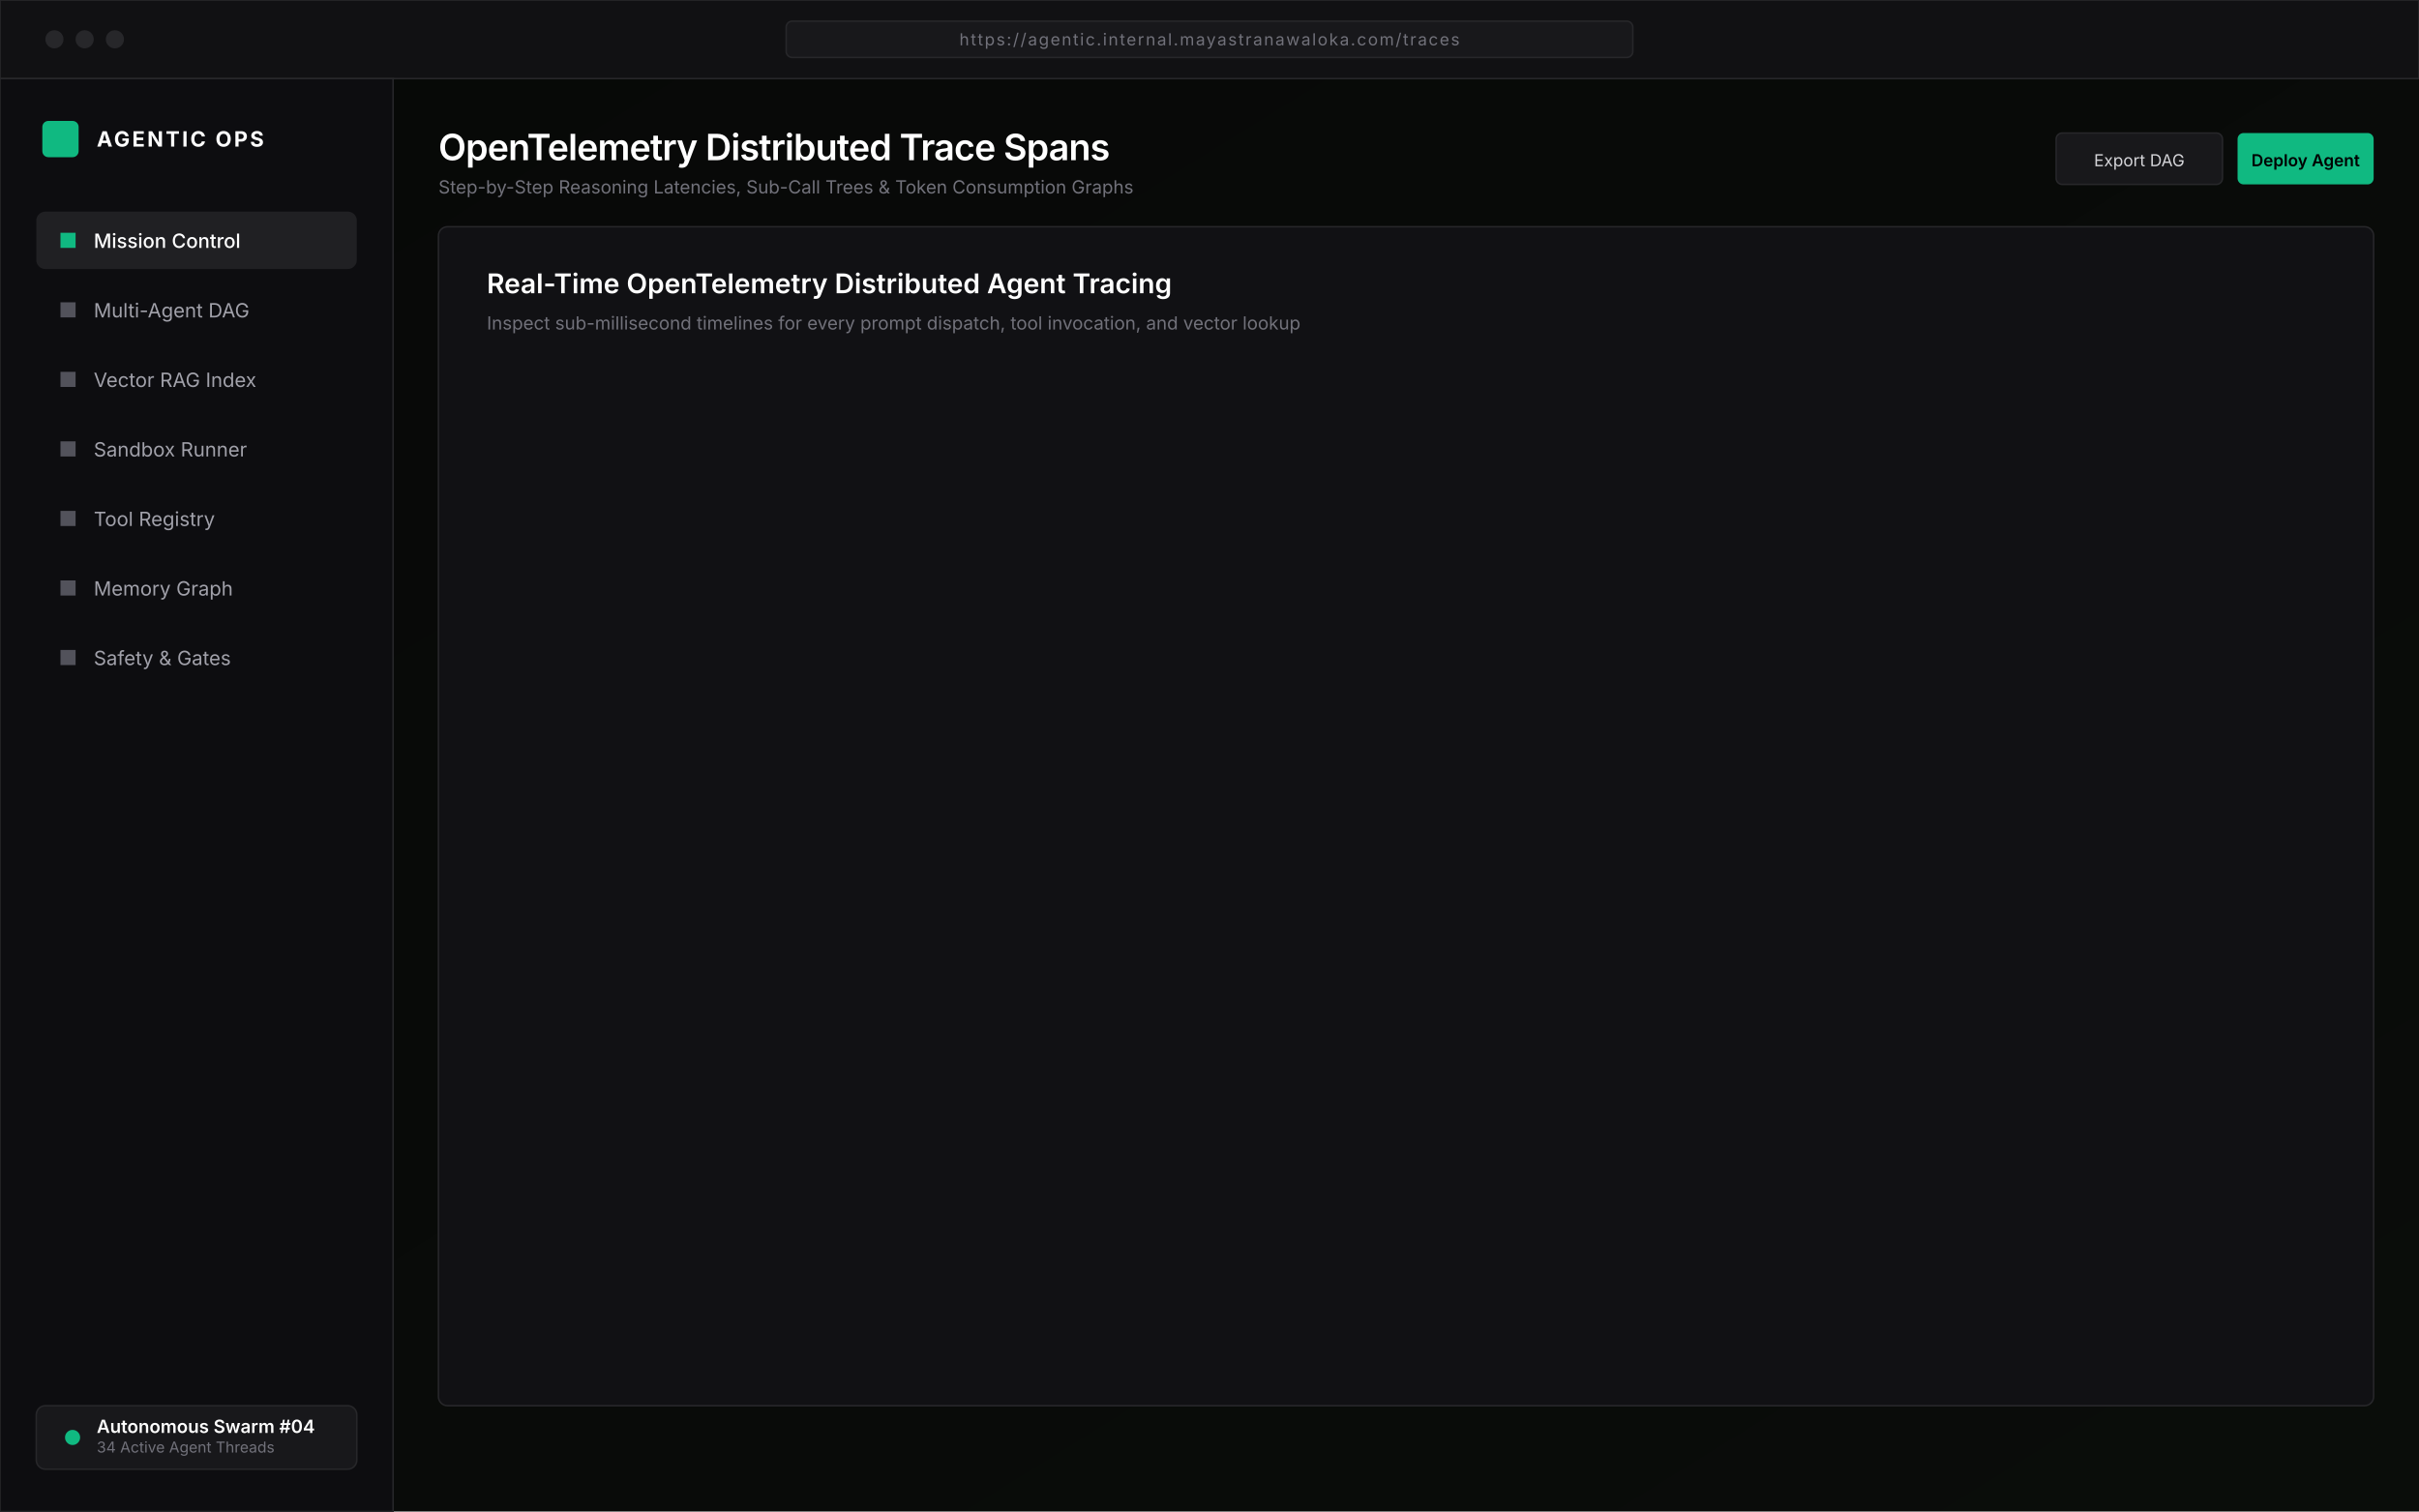
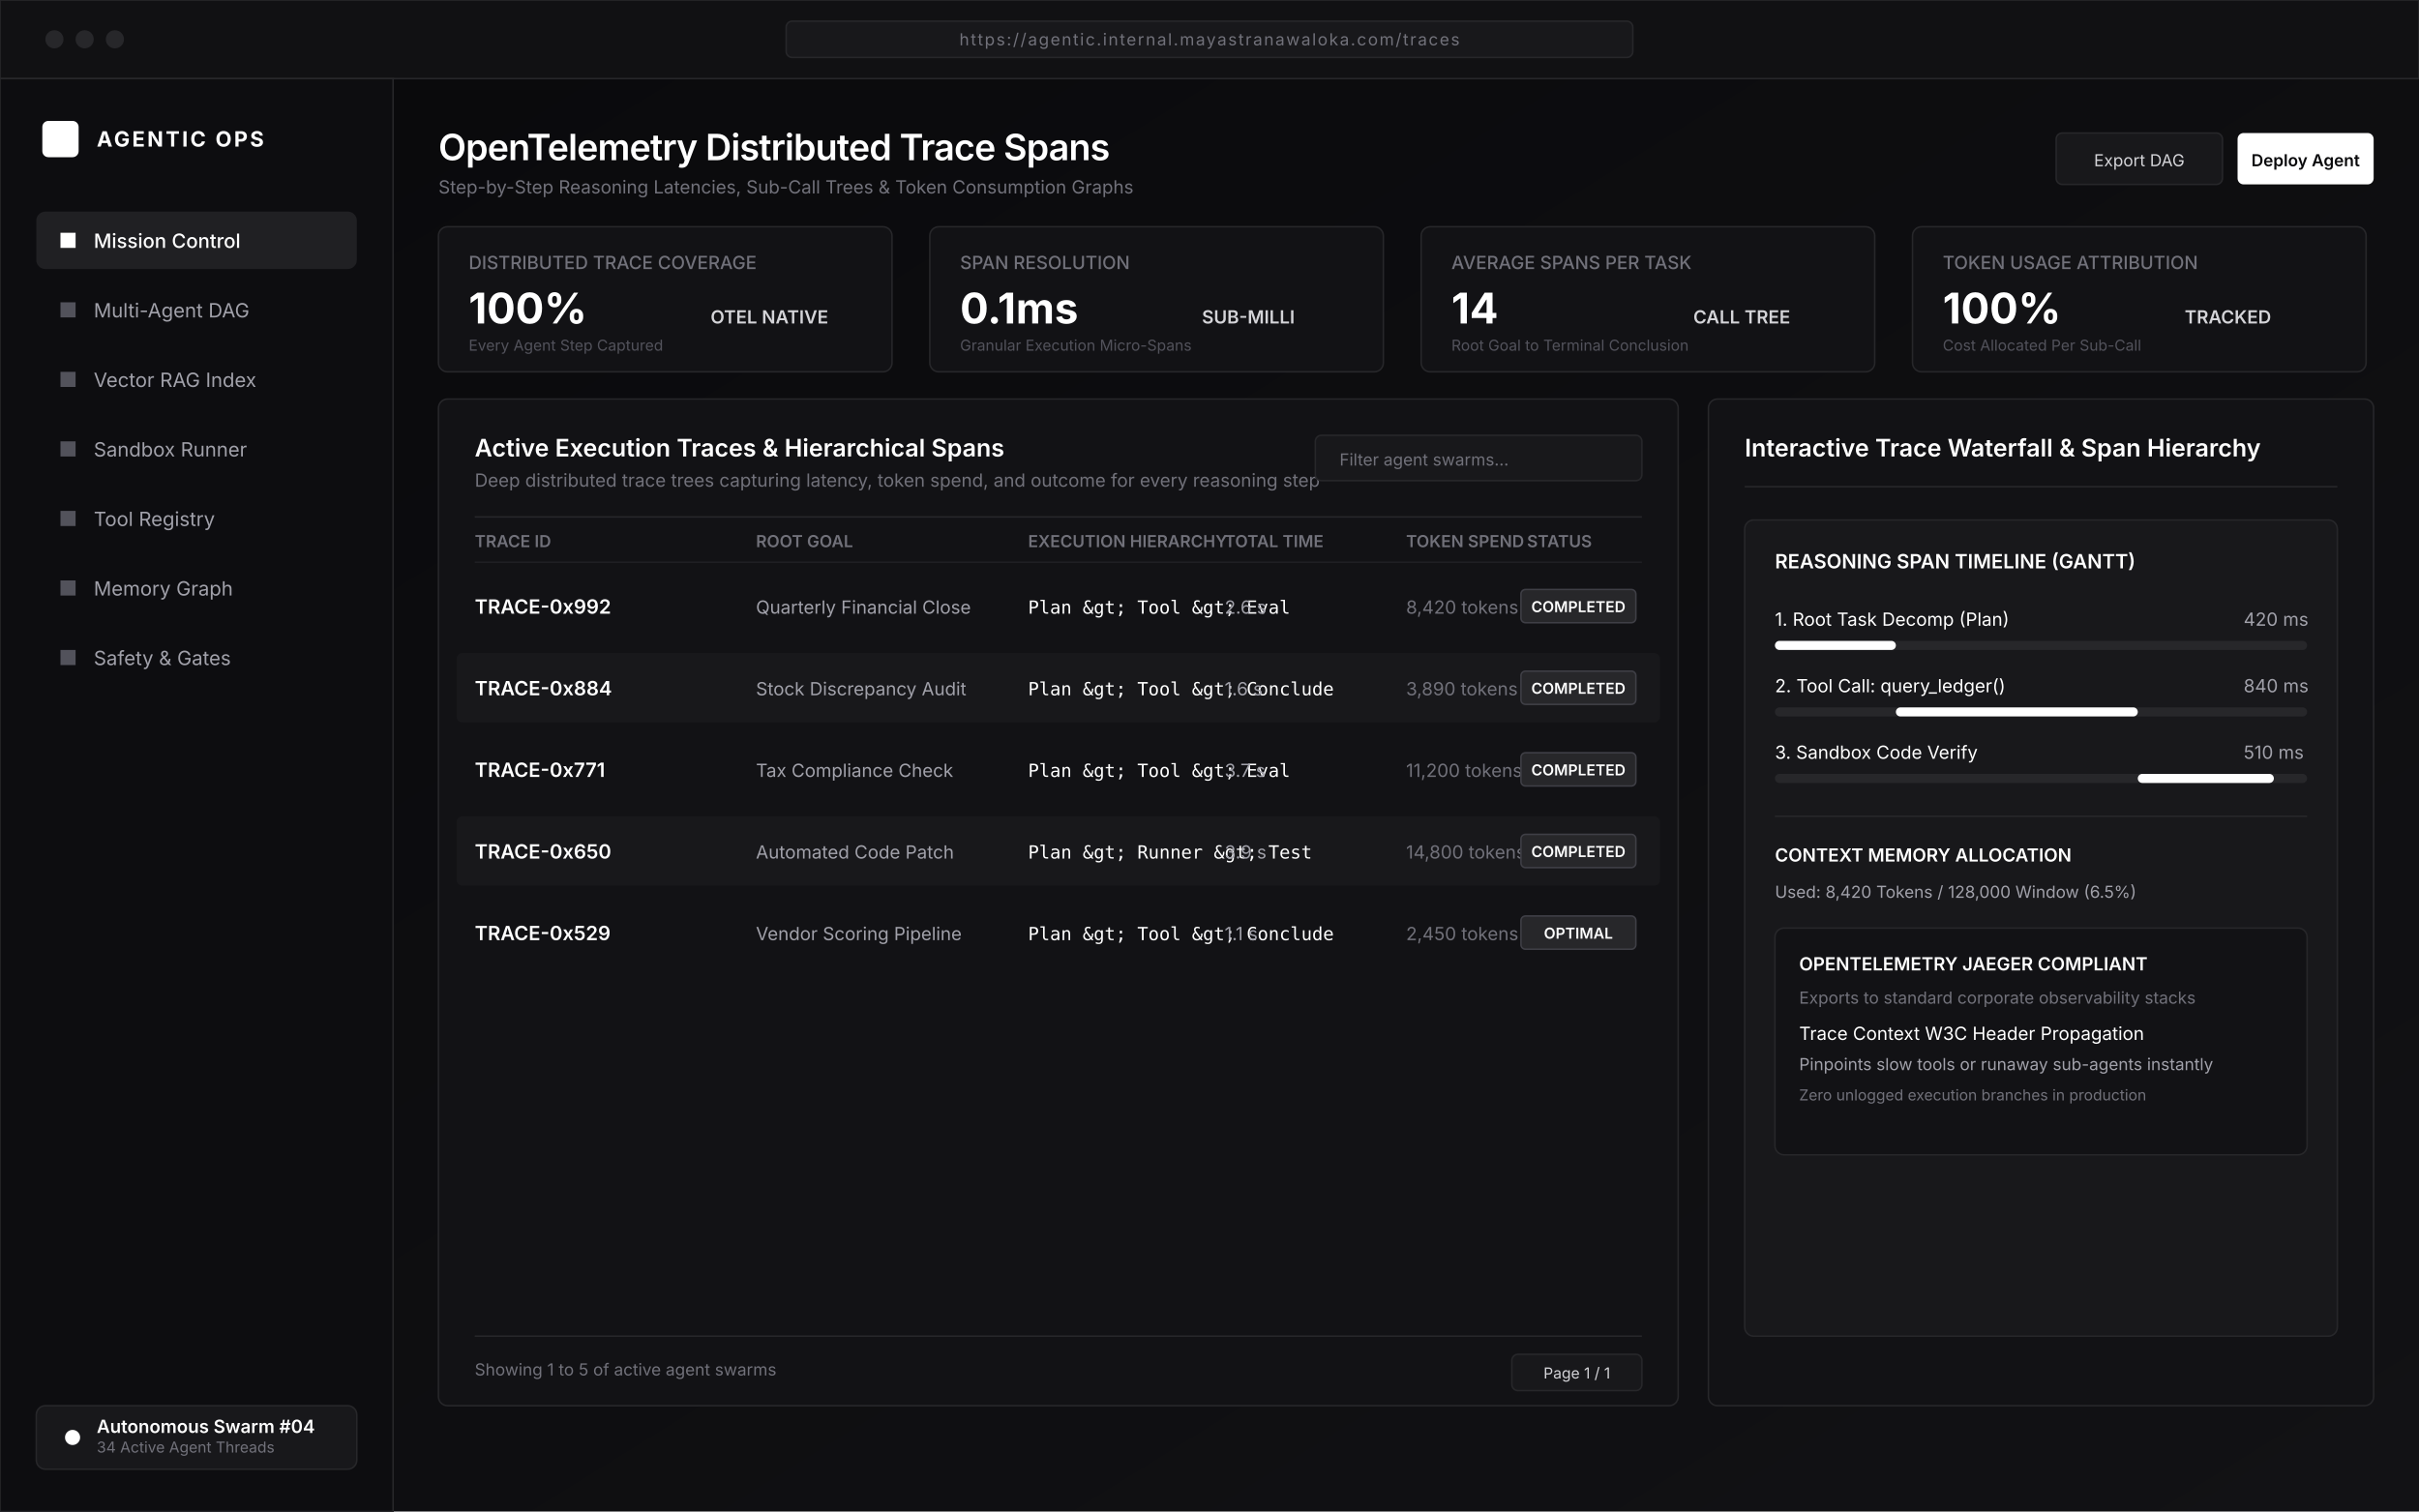
<svg xmlns="http://www.w3.org/2000/svg" viewBox="0 0 1600 1000" width="1600" height="1000">
  <defs>
-     <linearGradient id="bgGlowAgent" x1="0" y1="0" x2="1" y2="1">
-       <stop offset="0%" stop-color="#070807" />
-       <stop offset="100%" stop-color="#0a0d0a" />
+     <linearGradient id="bgGlow" x1="0" y1="0" x2="1" y2="1">
+       <stop offset="0%" stop-color="#09090b" />
+       <stop offset="100%" stop-color="#121215" />
    </linearGradient>
-     <linearGradient id="emeraldGrad" x1="0" y1="0" x2="0" y2="1">
-       <stop offset="0%" stop-color="#10b981" stop-opacity="0.25" />
-       <stop offset="100%" stop-color="#10b981" stop-opacity="0.0" />
+     <linearGradient id="monoGrad" x1="0" y1="0" x2="0" y2="1">
+       <stop offset="0%" stop-color="#ffffff" stop-opacity="0.18" />
+       <stop offset="100%" stop-color="#ffffff" stop-opacity="0.0" />
    </linearGradient>
  </defs>
-   <rect width="1600" height="1000" fill="url(#bgGlowAgent)" />
+   <rect width="1600" height="1000" fill="url(#bgGlow)" />
  <rect width="1600" height="52" fill="#111113" stroke="#27272a" stroke-width="1" />
  <circle cx="36" cy="26" r="6" fill="#27272a" />
  <circle cx="56" cy="26" r="6" fill="#27272a" />
  <circle cx="76" cy="26" r="6" fill="#27272a" />
  <rect x="520" y="14" width="560" height="24" rx="4" fill="#18181b" stroke="#27272a" stroke-width="1" />
  <text x="800" y="30" fill="#71717a" font-family="-apple-system, BlinkMacSystemFont, sans-serif" font-size="11" text-anchor="middle" letter-spacing="1">https://agentic.internal.mayastranawaloka.com/traces</text>
  <rect x="0" y="52" width="260" height="948" fill="#0d0d10" stroke="#27272a" stroke-width="1" />
-   <rect x="28" y="80" width="24" height="24" rx="4" fill="#10b981" />
+   <rect x="28" y="80" width="24" height="24" rx="4" fill="#ffffff" />
  <text x="64" y="97" fill="#ffffff" font-family="-apple-system, BlinkMacSystemFont, sans-serif" font-size="14" font-weight="700" letter-spacing="1.5">AGENTIC OPS</text>
  <g transform="translate(24, 140)">
    <rect x="0" y="0" width="212" height="38" rx="6" fill="#ffffff" fill-opacity="0.08" />
-     <rect x="16" y="14" width="10" height="10" fill="#10b981" />
+     <rect x="16" y="14" width="10" height="10" fill="#ffffff" />
    <text x="38" y="24" fill="#ffffff" font-family="-apple-system, BlinkMacSystemFont, sans-serif" font-size="13" font-weight="500">Mission Control</text>
    <rect x="16" y="60" width="10" height="10" fill="#52525b" />
    <text x="38" y="70" fill="#a1a1aa" font-family="-apple-system, BlinkMacSystemFont, sans-serif" font-size="13">Multi-Agent DAG</text>
    <rect x="16" y="106" width="10" height="10" fill="#52525b" />
    <text x="38" y="116" fill="#a1a1aa" font-family="-apple-system, BlinkMacSystemFont, sans-serif" font-size="13">Vector RAG Index</text>
    <rect x="16" y="152" width="10" height="10" fill="#52525b" />
    <text x="38" y="162" fill="#a1a1aa" font-family="-apple-system, BlinkMacSystemFont, sans-serif" font-size="13">Sandbox Runner</text>
    <rect x="16" y="198" width="10" height="10" fill="#52525b" />
    <text x="38" y="208" fill="#a1a1aa" font-family="-apple-system, BlinkMacSystemFont, sans-serif" font-size="13">Tool Registry</text>
    <rect x="16" y="244" width="10" height="10" fill="#52525b" />
    <text x="38" y="254" fill="#a1a1aa" font-family="-apple-system, BlinkMacSystemFont, sans-serif" font-size="13">Memory Graph</text>
    <rect x="16" y="290" width="10" height="10" fill="#52525b" />
    <text x="38" y="300" fill="#a1a1aa" font-family="-apple-system, BlinkMacSystemFont, sans-serif" font-size="13">Safety &amp; Gates</text>
  </g>
  <rect x="24" y="930" width="212" height="42" rx="6" fill="#18181b" stroke="#27272a" stroke-width="1" />
-   <circle cx="48" cy="951" r="5" fill="#10b981" />
+   <circle cx="48" cy="951" r="5" fill="#ffffff" />
  <text x="64" y="948" fill="#ffffff" font-family="-apple-system, BlinkMacSystemFont, sans-serif" font-size="12" font-weight="600">Autonomous Swarm #04</text>
  <text x="64" y="961" fill="#71717a" font-family="-apple-system, BlinkMacSystemFont, sans-serif" font-size="10">34 Active Agent Threads</text>
  <g transform="translate(290, 80)">
    <text x="0" y="26" fill="#ffffff" font-family="-apple-system, BlinkMacSystemFont, sans-serif" font-size="24" font-weight="600" letter-spacing="-0.5">OpenTelemetry Distributed Trace Spans</text>
    <text x="0" y="48" fill="#71717a" font-family="-apple-system, BlinkMacSystemFont, sans-serif" font-size="12">Step-by-Step Reasoning Latencies, Sub-Call Trees &amp; Token Consumption Graphs</text>
    <rect x="1070" y="8" width="110" height="34" rx="4" fill="#18181b" stroke="#27272a" stroke-width="1" />
    <text x="1125" y="30" fill="#d4d4d8" font-family="-apple-system, BlinkMacSystemFont, sans-serif" font-size="11" text-anchor="middle">Export DAG</text>
-     <rect x="1190" y="8" width="90" height="34" rx="4" fill="#10b981" />
-     <text x="1235" y="30" fill="#000000" font-family="-apple-system, BlinkMacSystemFont, sans-serif" font-size="11" font-weight="600" text-anchor="middle">Deploy Agent</text>
+     <rect x="1190" y="8" width="90" height="34" rx="4" fill="#ffffff" />
+     <text x="1235" y="30" fill="#09090b" font-family="-apple-system, BlinkMacSystemFont, sans-serif" font-size="11" font-weight="600" text-anchor="middle">Deploy Agent</text>
  </g>
  <g transform="translate(290, 150)">
-     <rect width="1280" height="780" rx="6" fill="#111114" stroke="#27272a" stroke-width="1" />
-     <text x="32" y="44" fill="#ffffff" font-family="-apple-system, BlinkMacSystemFont, sans-serif" font-size="18" font-weight="600">Real-Time OpenTelemetry Distributed Agent Tracing</text>
-     <text x="32" y="68" fill="#71717a" font-family="-apple-system, BlinkMacSystemFont, sans-serif" font-size="12">Inspect sub-millisecond timelines for every prompt dispatch, tool invocation, and vector lookup</text>
+     <g transform="translate(0, 0)">
+       <rect x="0" y="0" width="300" height="96" rx="6" fill="#121215" stroke="#27272a" stroke-width="1" />
+       <text x="20" y="28" fill="#71717a" font-family="-apple-system, BlinkMacSystemFont, sans-serif" font-size="12" font-weight="500">DISTRIBUTED TRACE COVERAGE</text>
+       <text x="20" y="64" fill="#ffffff" font-family="-apple-system, BlinkMacSystemFont, sans-serif" font-size="28" font-weight="700">100%</text>
+       <text x="180" y="64" fill="#d4d4d8" font-family="-apple-system, BlinkMacSystemFont, sans-serif" font-size="12" font-weight="600">OTEL NATIVE</text>
+       <text x="20" y="82" fill="#52525b" font-family="-apple-system, BlinkMacSystemFont, sans-serif" font-size="10">Every Agent Step Captured</text>
+       <rect x="325" y="0" width="300" height="96" rx="6" fill="#121215" stroke="#27272a" stroke-width="1" />
+       <text x="345" y="28" fill="#71717a" font-family="-apple-system, BlinkMacSystemFont, sans-serif" font-size="12" font-weight="500">SPAN RESOLUTION</text>
+       <text x="345" y="64" fill="#ffffff" font-family="-apple-system, BlinkMacSystemFont, sans-serif" font-size="28" font-weight="700">0.1ms</text>
+       <text x="505" y="64" fill="#d4d4d8" font-family="-apple-system, BlinkMacSystemFont, sans-serif" font-size="12" font-weight="600">SUB-MILLI</text>
+       <text x="345" y="82" fill="#52525b" font-family="-apple-system, BlinkMacSystemFont, sans-serif" font-size="10">Granular Execution Micro-Spans</text>
+       <rect x="650" y="0" width="300" height="96" rx="6" fill="#121215" stroke="#27272a" stroke-width="1" />
+       <text x="670" y="28" fill="#71717a" font-family="-apple-system, BlinkMacSystemFont, sans-serif" font-size="12" font-weight="500">AVERAGE SPANS PER TASK</text>
+       <text x="670" y="64" fill="#ffffff" font-family="-apple-system, BlinkMacSystemFont, sans-serif" font-size="28" font-weight="700">14</text>
+       <text x="830" y="64" fill="#d4d4d8" font-family="-apple-system, BlinkMacSystemFont, sans-serif" font-size="12" font-weight="600">CALL TREE</text>
+       <text x="670" y="82" fill="#52525b" font-family="-apple-system, BlinkMacSystemFont, sans-serif" font-size="10">Root Goal to Terminal Conclusion</text>
+       <rect x="975" y="0" width="300" height="96" rx="6" fill="#121215" stroke="#27272a" stroke-width="1" />
+       <text x="995" y="28" fill="#71717a" font-family="-apple-system, BlinkMacSystemFont, sans-serif" font-size="12" font-weight="500">TOKEN USAGE ATTRIBUTION</text>
+       <text x="995" y="64" fill="#ffffff" font-family="-apple-system, BlinkMacSystemFont, sans-serif" font-size="28" font-weight="700">100%</text>
+       <text x="1155" y="64" fill="#d4d4d8" font-family="-apple-system, BlinkMacSystemFont, sans-serif" font-size="12" font-weight="600">TRACKED</text>
+       <text x="995" y="82" fill="#52525b" font-family="-apple-system, BlinkMacSystemFont, sans-serif" font-size="10">Cost Allocated Per Sub-Call</text>
+     </g>
+     <g transform="translate(0, 114)">
+       <rect width="820" height="666" rx="6" fill="#121215" stroke="#27272a" stroke-width="1" />
+       <text x="24" y="38" fill="#ffffff" font-family="-apple-system, BlinkMacSystemFont, sans-serif" font-size="16" font-weight="600">Active Execution Traces &amp; Hierarchical Spans</text>
+       <text x="24" y="58" fill="#71717a" font-family="-apple-system, BlinkMacSystemFont, sans-serif" font-size="12">Deep distributed trace trees capturing latency, token spend, and outcome for every reasoning step</text>
+       <rect x="580" y="24" width="216" height="30" rx="4" fill="#18181b" stroke="#27272a" stroke-width="1" />
+       <text x="596" y="44" fill="#71717a" font-family="-apple-system, BlinkMacSystemFont, sans-serif" font-size="11">Filter agent swarms...</text>
+       <line x1="24" y1="78" x2="796" y2="78" stroke="#27272a" stroke-width="1" />
+       <text x="24" y="98" fill="#71717a" font-family="-apple-system, BlinkMacSystemFont, sans-serif" font-size="11" font-weight="600">TRACE ID</text>
+       <text x="210" y="98" fill="#71717a" font-family="-apple-system, BlinkMacSystemFont, sans-serif" font-size="11" font-weight="600">ROOT GOAL</text>
+       <text x="390" y="98" fill="#71717a" font-family="-apple-system, BlinkMacSystemFont, sans-serif" font-size="11" font-weight="600">EXECUTION HIERARCHY</text>
+       <text x="520" y="98" fill="#71717a" font-family="-apple-system, BlinkMacSystemFont, sans-serif" font-size="11" font-weight="600">TOTAL TIME</text>
+       <text x="640" y="98" fill="#71717a" font-family="-apple-system, BlinkMacSystemFont, sans-serif" font-size="11" font-weight="600">TOKEN SPEND</text>
+       <text x="720" y="98" fill="#71717a" font-family="-apple-system, BlinkMacSystemFont, sans-serif" font-size="11" font-weight="600">STATUS</text>
+       <line x1="24" y1="108" x2="796" y2="108" stroke="#1f1f23" stroke-width="1" />
+       <rect x="12" y="114" width="796" height="46" rx="4" fill="#121215" />
+       <text x="24" y="142" fill="#ffffff" font-family="-apple-system, BlinkMacSystemFont, sans-serif" font-size="13" font-weight="600">TRACE-0x992</text>
+       <text x="210" y="142" fill="#a1a1aa" font-family="-apple-system, BlinkMacSystemFont, sans-serif" font-size="12">Quarterly Financial Close</text>
+       <text x="390" y="142" fill="#ffffff" font-family="monospace" font-size="12">Plan &amp;gt; Tool &amp;gt; Eval</text>
+       <text x="520" y="142" fill="#a1a1aa" font-family="-apple-system, BlinkMacSystemFont, sans-serif" font-size="12">2.6 s</text>
+       <text x="640" y="142" fill="#71717a" font-family="-apple-system, BlinkMacSystemFont, sans-serif" font-size="12">8,420 tokens</text>
+       <rect x="716" y="126" width="76" height="22" rx="3" fill="#27272a" stroke="#3f3f46" stroke-width="1" />
+       <text x="754" y="141" fill="#ffffff" font-family="-apple-system, BlinkMacSystemFont, sans-serif" font-size="10" font-weight="600" text-anchor="middle">COMPLETED</text>
+       <rect x="12" y="168" width="796" height="46" rx="4" fill="#18181b" />
+       <text x="24" y="196" fill="#ffffff" font-family="-apple-system, BlinkMacSystemFont, sans-serif" font-size="13" font-weight="600">TRACE-0x884</text>
+       <text x="210" y="196" fill="#a1a1aa" font-family="-apple-system, BlinkMacSystemFont, sans-serif" font-size="12">Stock Discrepancy Audit</text>
+       <text x="390" y="196" fill="#ffffff" font-family="monospace" font-size="12">Plan &amp;gt; Tool &amp;gt; Conclude</text>
+       <text x="520" y="196" fill="#a1a1aa" font-family="-apple-system, BlinkMacSystemFont, sans-serif" font-size="12">1.6 s</text>
+       <text x="640" y="196" fill="#71717a" font-family="-apple-system, BlinkMacSystemFont, sans-serif" font-size="12">3,890 tokens</text>
+       <rect x="716" y="180" width="76" height="22" rx="3" fill="#27272a" stroke="#3f3f46" stroke-width="1" />
+       <text x="754" y="195" fill="#ffffff" font-family="-apple-system, BlinkMacSystemFont, sans-serif" font-size="10" font-weight="600" text-anchor="middle">COMPLETED</text>
+       <rect x="12" y="222" width="796" height="46" rx="4" fill="#121215" />
+       <text x="24" y="250" fill="#ffffff" font-family="-apple-system, BlinkMacSystemFont, sans-serif" font-size="13" font-weight="600">TRACE-0x771</text>
+       <text x="210" y="250" fill="#a1a1aa" font-family="-apple-system, BlinkMacSystemFont, sans-serif" font-size="12">Tax Compliance Check</text>
+       <text x="390" y="250" fill="#ffffff" font-family="monospace" font-size="12">Plan &amp;gt; Tool &amp;gt; Eval</text>
+       <text x="520" y="250" fill="#a1a1aa" font-family="-apple-system, BlinkMacSystemFont, sans-serif" font-size="12">3.7 s</text>
+       <text x="640" y="250" fill="#71717a" font-family="-apple-system, BlinkMacSystemFont, sans-serif" font-size="12">11,200 tokens</text>
+       <rect x="716" y="234" width="76" height="22" rx="3" fill="#27272a" stroke="#3f3f46" stroke-width="1" />
+       <text x="754" y="249" fill="#ffffff" font-family="-apple-system, BlinkMacSystemFont, sans-serif" font-size="10" font-weight="600" text-anchor="middle">COMPLETED</text>
+       <rect x="12" y="276" width="796" height="46" rx="4" fill="#18181b" />
+       <text x="24" y="304" fill="#ffffff" font-family="-apple-system, BlinkMacSystemFont, sans-serif" font-size="13" font-weight="600">TRACE-0x650</text>
+       <text x="210" y="304" fill="#a1a1aa" font-family="-apple-system, BlinkMacSystemFont, sans-serif" font-size="12">Automated Code Patch</text>
+       <text x="390" y="304" fill="#ffffff" font-family="monospace" font-size="12">Plan &amp;gt; Runner &amp;gt; Test</text>
+       <text x="520" y="304" fill="#a1a1aa" font-family="-apple-system, BlinkMacSystemFont, sans-serif" font-size="12">3.9 s</text>
+       <text x="640" y="304" fill="#71717a" font-family="-apple-system, BlinkMacSystemFont, sans-serif" font-size="12">14,800 tokens</text>
+       <rect x="716" y="288" width="76" height="22" rx="3" fill="#27272a" stroke="#3f3f46" stroke-width="1" />
+       <text x="754" y="303" fill="#ffffff" font-family="-apple-system, BlinkMacSystemFont, sans-serif" font-size="10" font-weight="600" text-anchor="middle">COMPLETED</text>
+       <rect x="12" y="330" width="796" height="46" rx="4" fill="#121215" />
+       <text x="24" y="358" fill="#ffffff" font-family="-apple-system, BlinkMacSystemFont, sans-serif" font-size="13" font-weight="600">TRACE-0x529</text>
+       <text x="210" y="358" fill="#a1a1aa" font-family="-apple-system, BlinkMacSystemFont, sans-serif" font-size="12">Vendor Scoring Pipeline</text>
+       <text x="390" y="358" fill="#ffffff" font-family="monospace" font-size="12">Plan &amp;gt; Tool &amp;gt; Conclude</text>
+       <text x="520" y="358" fill="#a1a1aa" font-family="-apple-system, BlinkMacSystemFont, sans-serif" font-size="12">1.1 s</text>
+       <text x="640" y="358" fill="#71717a" font-family="-apple-system, BlinkMacSystemFont, sans-serif" font-size="12">2,450 tokens</text>
+       <rect x="716" y="342" width="76" height="22" rx="3" fill="#27272a" stroke="#3f3f46" stroke-width="1" />
+       <text x="754" y="357" fill="#ffffff" font-family="-apple-system, BlinkMacSystemFont, sans-serif" font-size="10" font-weight="600" text-anchor="middle">OPTIMAL</text>
+       <line x1="24" y1="620" x2="796" y2="620" stroke="#27272a" stroke-width="1" />
+       <text x="24" y="646" fill="#71717a" font-family="-apple-system, BlinkMacSystemFont, sans-serif" font-size="11">Showing 1 to 5 of active agent swarms</text>
+       <rect x="710" y="632" width="86" height="24" rx="4" fill="#18181b" stroke="#27272a" stroke-width="1" />
+       <text x="753" y="648" fill="#d4d4d8" font-family="-apple-system, BlinkMacSystemFont, sans-serif" font-size="10" text-anchor="middle">Page 1 / 1</text>
+       <g transform="translate(840, 0)">
+         <rect width="440" height="666" rx="6" fill="#121215" stroke="#27272a" stroke-width="1" />
+         <text x="24" y="38" fill="#ffffff" font-family="-apple-system, BlinkMacSystemFont, sans-serif" font-size="16" font-weight="600">Interactive Trace Waterfall &amp; Span Hierarchy</text>
+         <line x1="24" y1="58" x2="416" y2="58" stroke="#27272a" stroke-width="1" />
+         <g transform="translate(24, 80)">
+           <rect width="392" height="540" rx="6" fill="#18181b" stroke="#27272a" stroke-width="1" />
+           <text x="20" y="32" fill="#ffffff" font-family="-apple-system, BlinkMacSystemFont, sans-serif" font-size="13" font-weight="600">REASONING SPAN TIMELINE (GANTT)</text>
+           <text x="20" y="70" fill="#ffffff" font-family="-apple-system, BlinkMacSystemFont, sans-serif" font-size="12">1. Root Task Decomp (Plan)</text>
+           <text x="330" y="70" fill="#a1a1aa" font-family="-apple-system, BlinkMacSystemFont, sans-serif" font-size="12">420 ms</text>
+           <rect x="20" y="80" width="352" height="6" rx="3" fill="#27272a" />
+           <rect x="20" y="80" width="80" height="6" rx="3" fill="#ffffff" />
+           <text x="20" y="114" fill="#ffffff" font-family="-apple-system, BlinkMacSystemFont, sans-serif" font-size="12">2. Tool Call: query_ledger()</text>
+           <text x="330" y="114" fill="#a1a1aa" font-family="-apple-system, BlinkMacSystemFont, sans-serif" font-size="12">840 ms</text>
+           <rect x="20" y="124" width="352" height="6" rx="3" fill="#27272a" />
+           <rect x="100" y="124" width="160" height="6" rx="3" fill="#ffffff" />
+           <text x="20" y="158" fill="#ffffff" font-family="-apple-system, BlinkMacSystemFont, sans-serif" font-size="12">3. Sandbox Code Verify</text>
+           <text x="330" y="158" fill="#a1a1aa" font-family="-apple-system, BlinkMacSystemFont, sans-serif" font-size="12">510 ms</text>
+           <rect x="20" y="168" width="352" height="6" rx="3" fill="#27272a" />
+           <rect x="260" y="168" width="90" height="6" rx="3" fill="#ffffff" />
+           <line x1="20" y1="196" x2="372" y2="196" stroke="#27272a" stroke-width="1" />
+           <text x="20" y="226" fill="#ffffff" font-family="-apple-system, BlinkMacSystemFont, sans-serif" font-size="12" font-weight="600">CONTEXT MEMORY ALLOCATION</text>
+           <text x="20" y="250" fill="#a1a1aa" font-family="-apple-system, BlinkMacSystemFont, sans-serif" font-size="11">Used: 8,420 Tokens / 128,000 Window (6.5%)</text>
+           <g transform="translate(20, 270)">
+             <rect width="352" height="150" rx="6" fill="#121215" stroke="#27272a" stroke-width="1" />
+             <text x="16" y="28" fill="#ffffff" font-family="-apple-system, BlinkMacSystemFont, sans-serif" font-size="12" font-weight="600">OPENTELEMETRY JAEGER COMPLIANT</text>
+             <text x="16" y="50" fill="#71717a" font-family="-apple-system, BlinkMacSystemFont, sans-serif" font-size="11">Exports to standard corporate observability stacks</text>
+             <text x="16" y="74" fill="#ffffff" font-family="-apple-system, BlinkMacSystemFont, sans-serif" font-size="12">Trace Context W3C Header Propagation</text>
+             <text x="16" y="94" fill="#a1a1aa" font-family="-apple-system, BlinkMacSystemFont, sans-serif" font-size="11">Pinpoints slow tools or runaway sub-agents instantly</text>
+             <text x="16" y="114" fill="#71717a" font-family="-apple-system, BlinkMacSystemFont, sans-serif" font-size="10">Zero unlogged execution branches in production</text>
+           </g>
+         </g>
+       </g>
+     </g>
  </g>
</svg>
